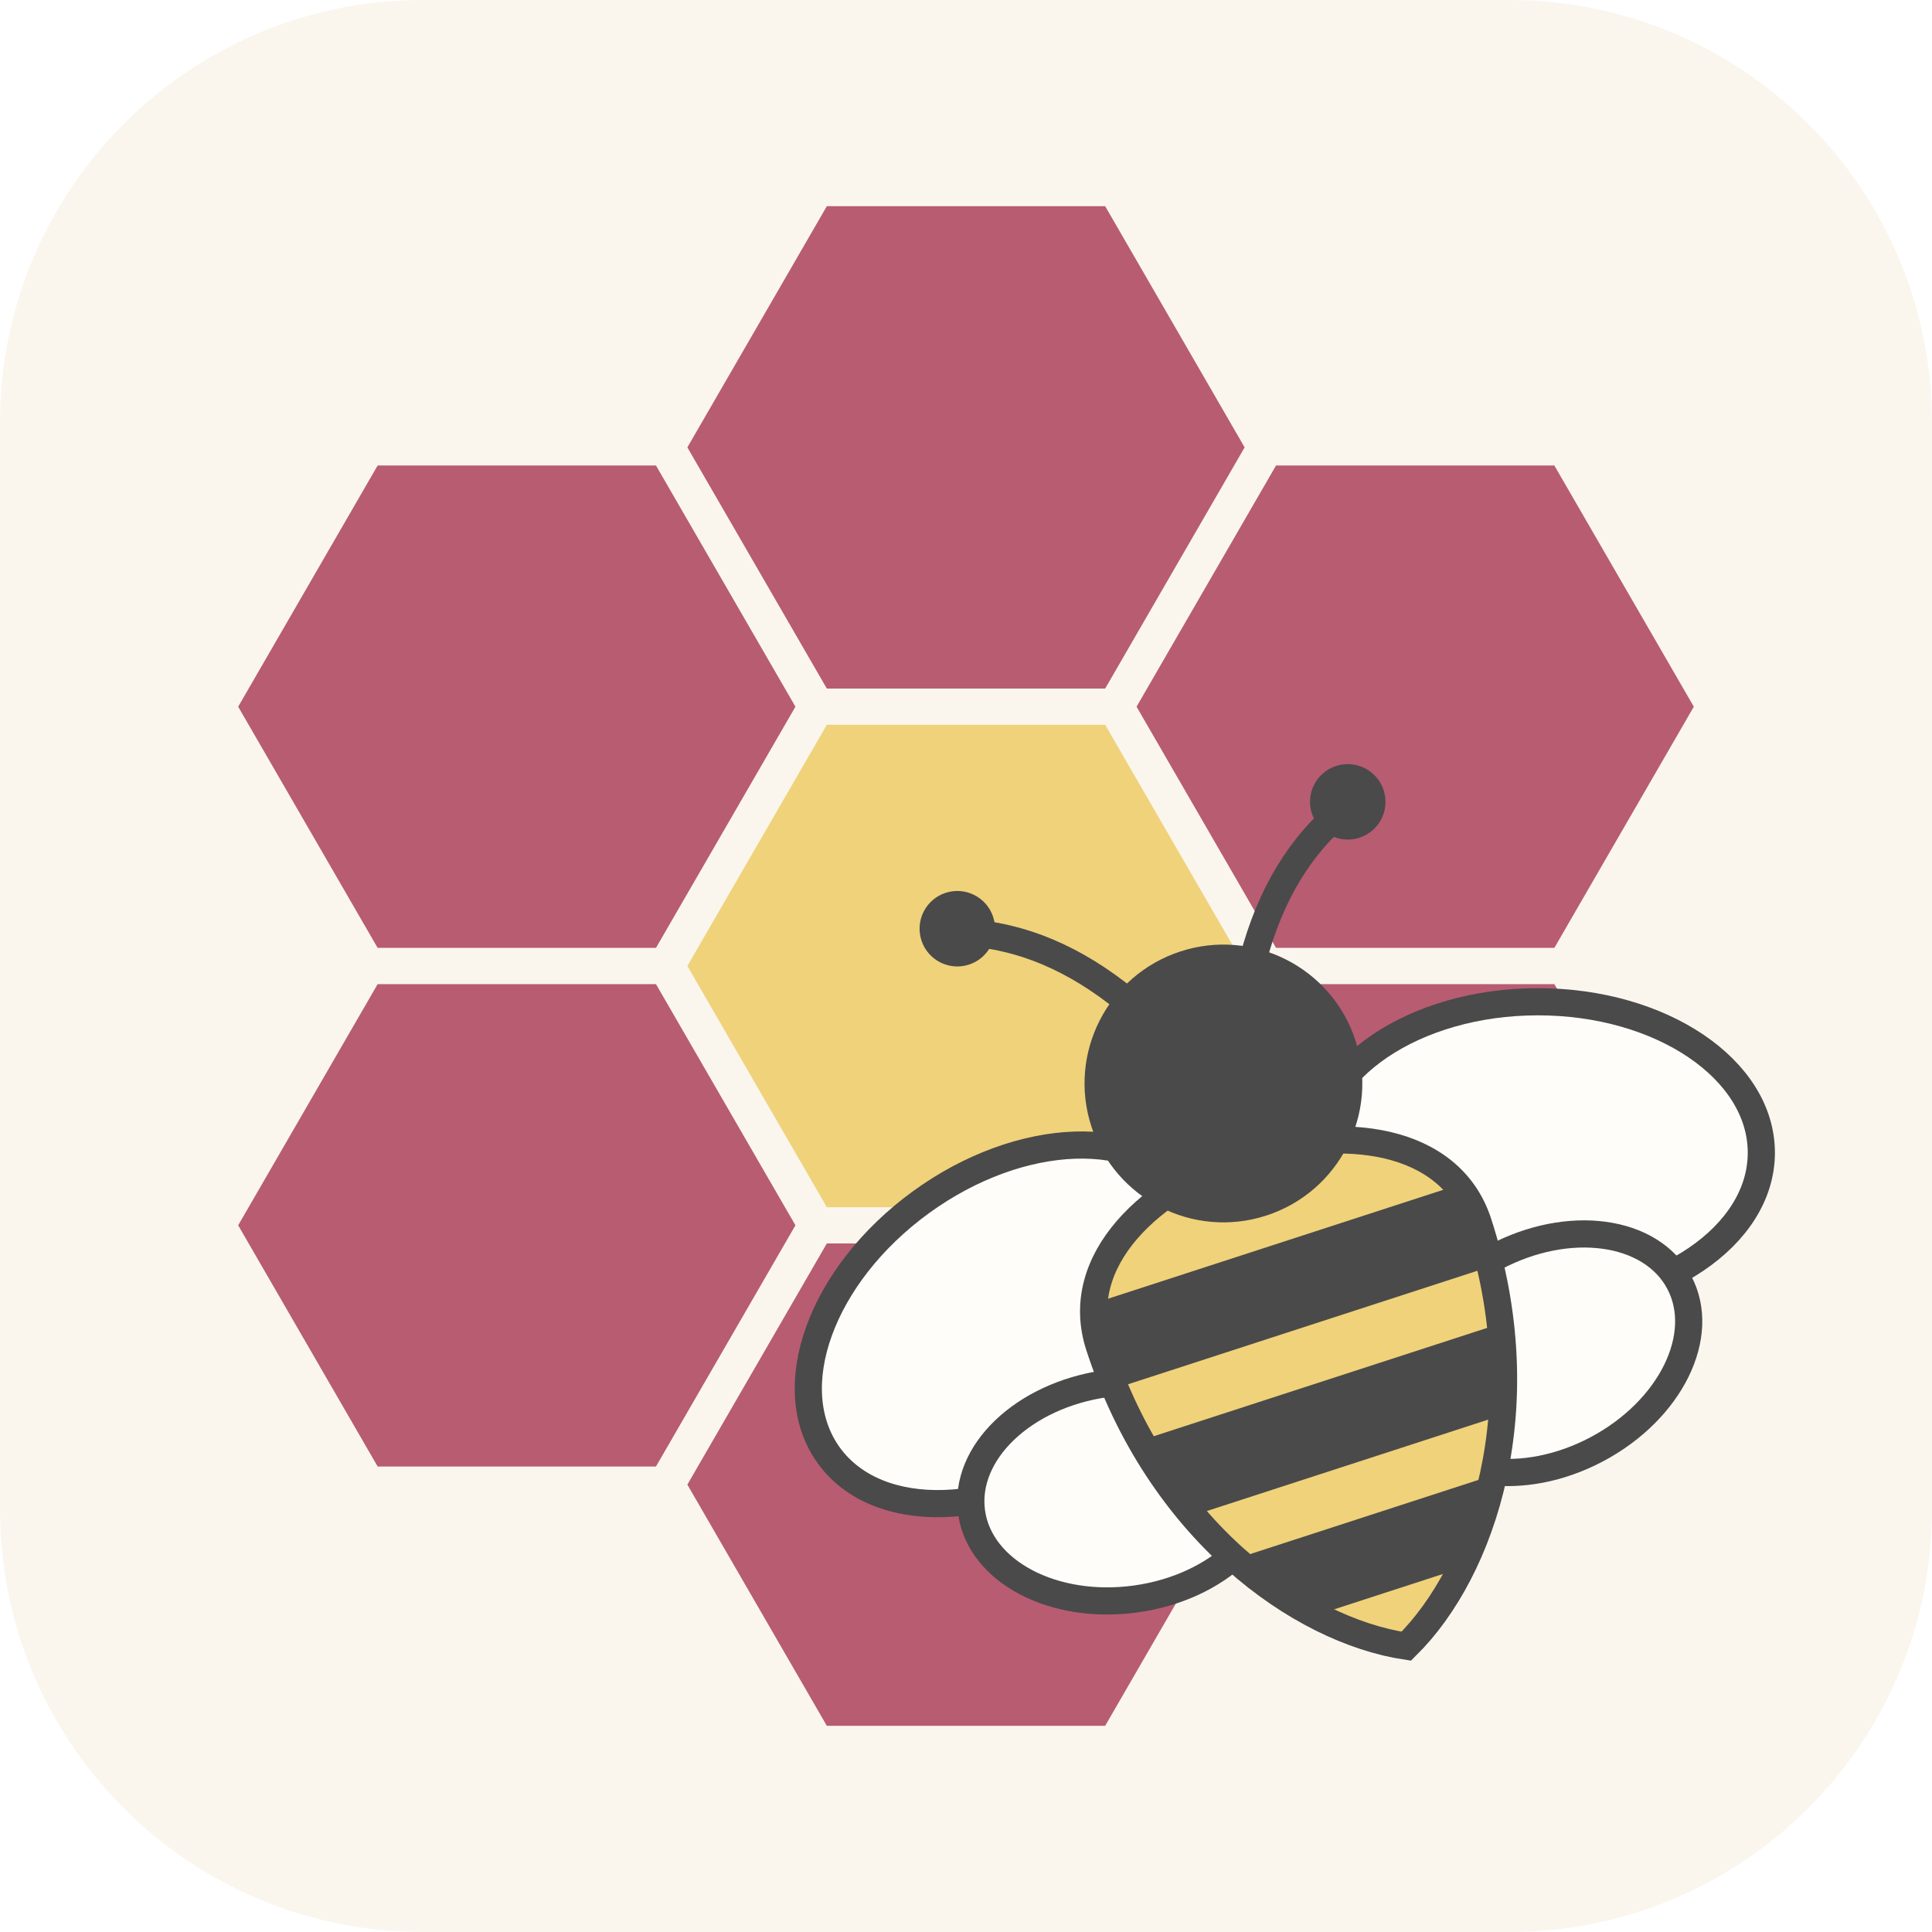
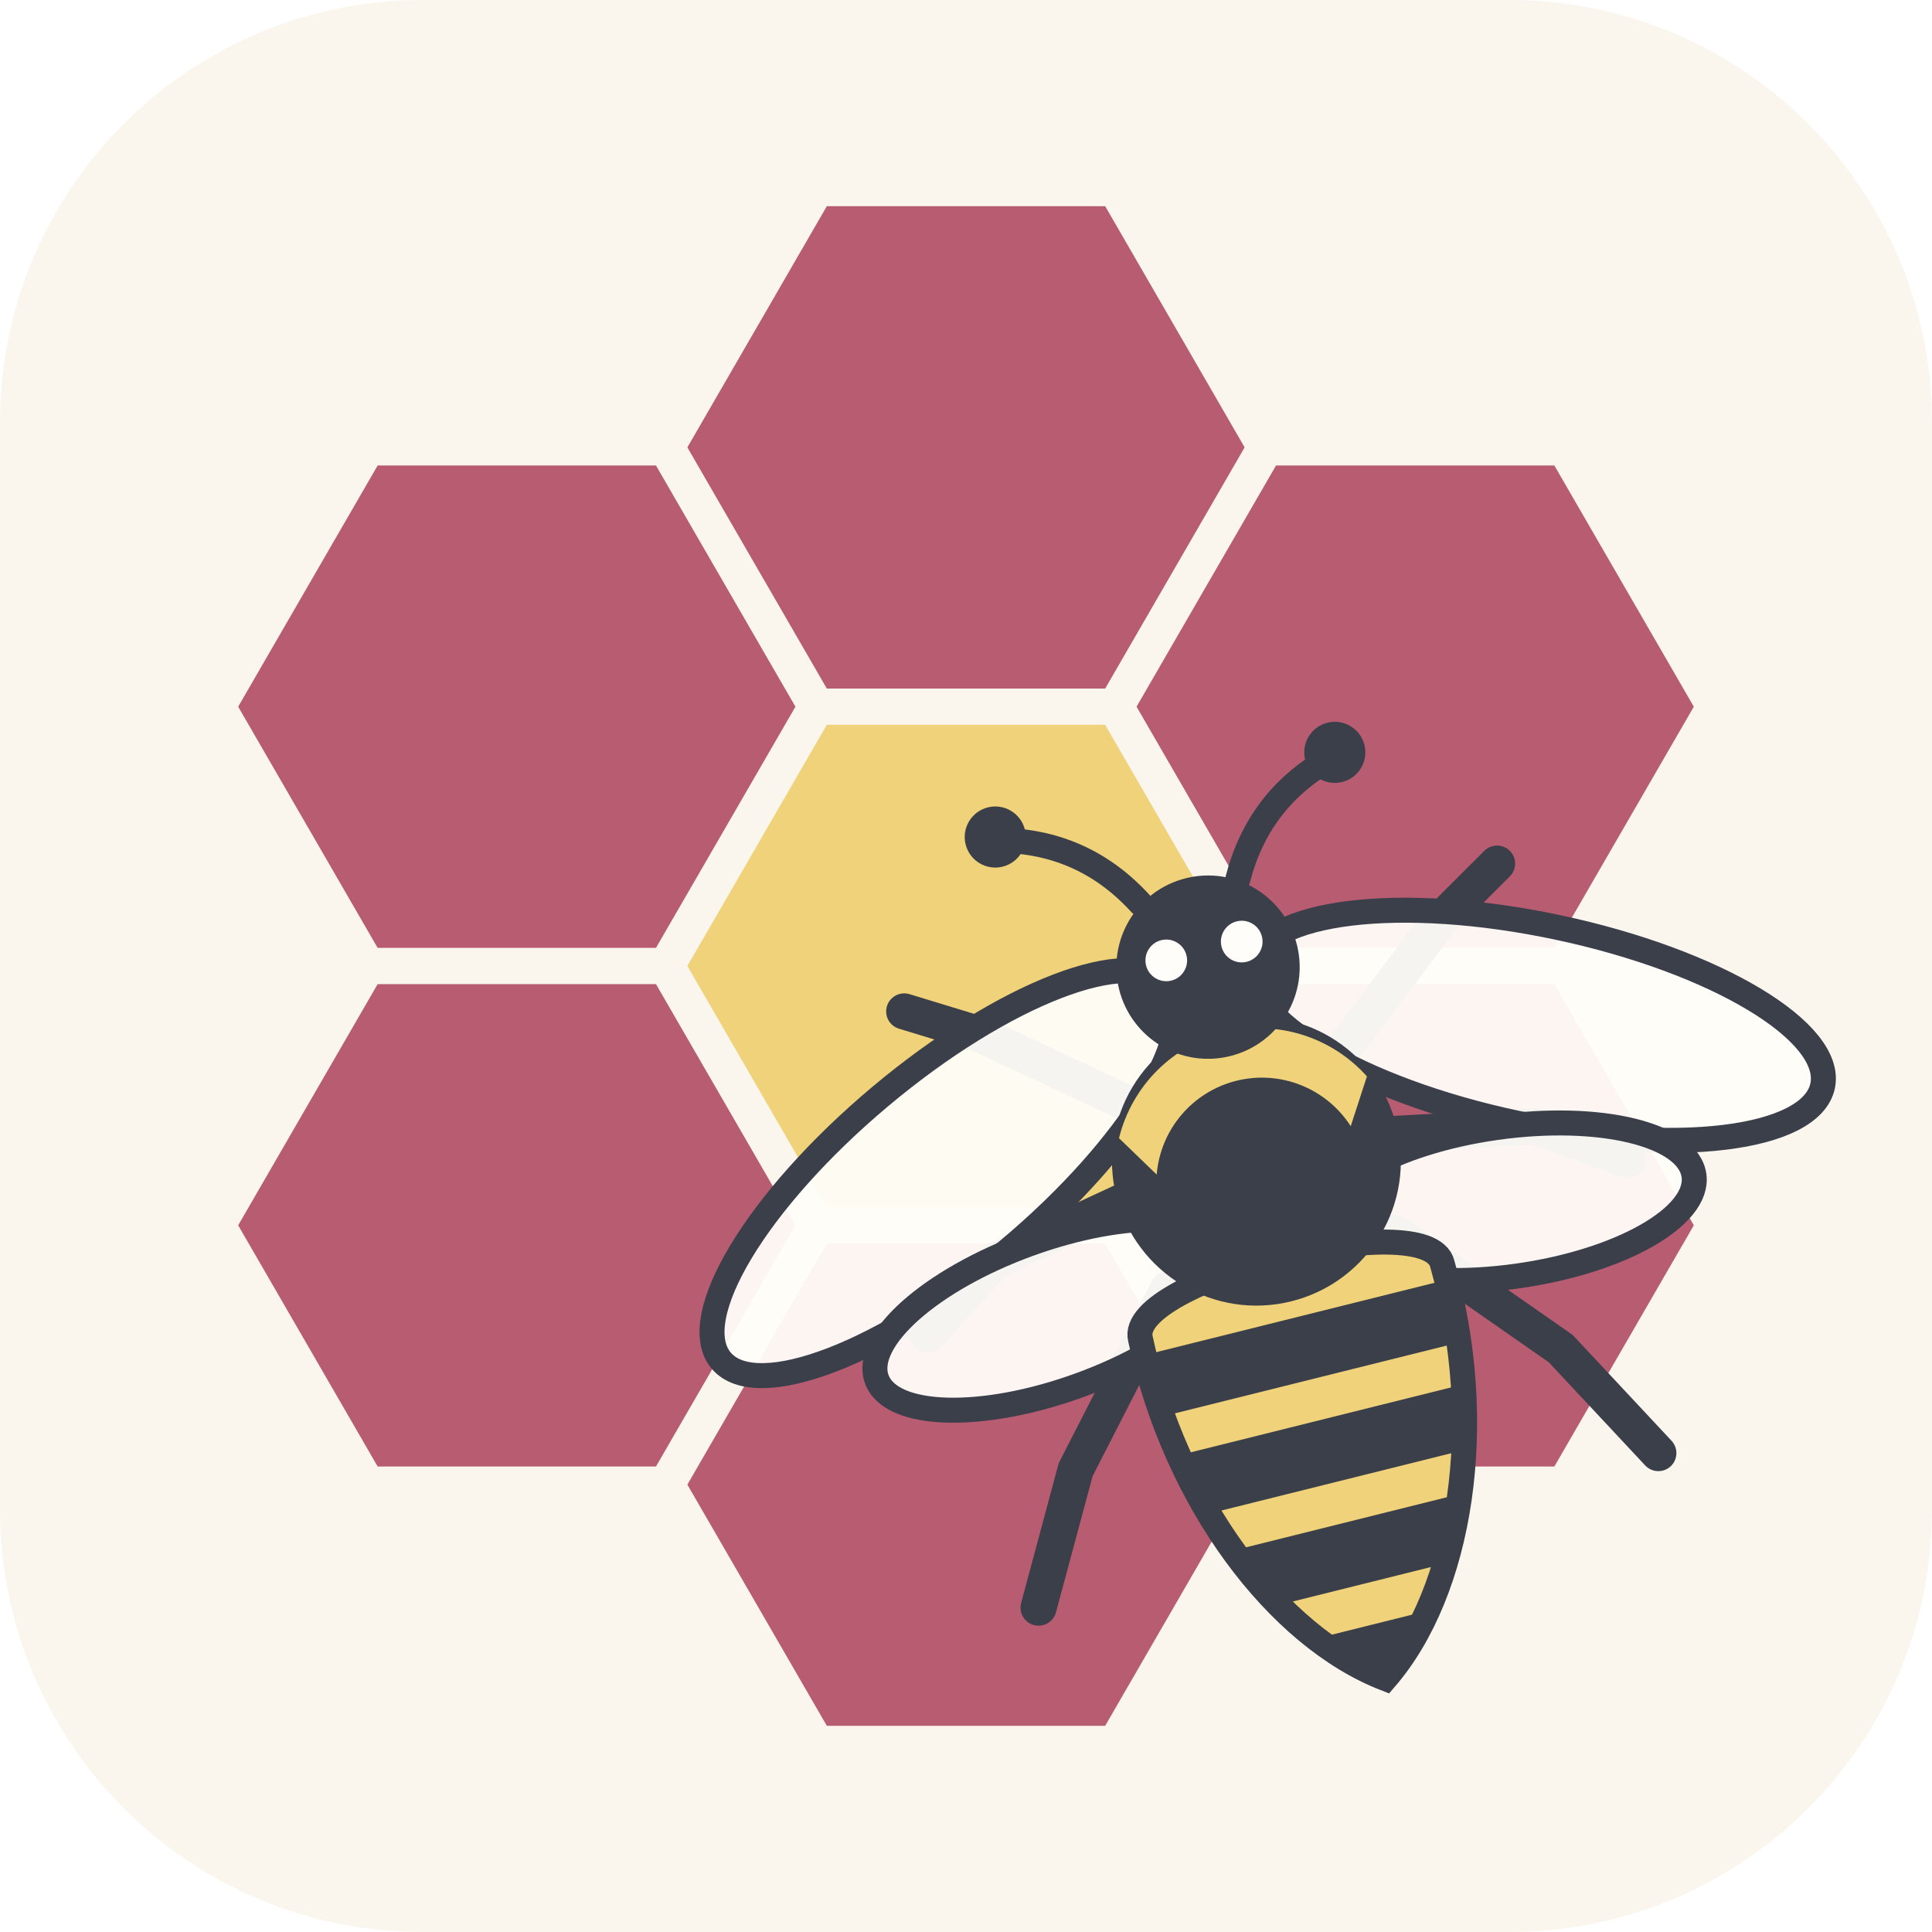
<svg xmlns="http://www.w3.org/2000/svg" viewBox="0 0 64 64">
  <rect width="64" height="64" rx="14" fill="#FAF6EE" />
  <polygon points="41.23,32.00 36.61,39.99 27.39,39.99 22.77,32.00 27.39,24.01 36.61,24.01" fill="#EFD27A" />
  <polygon points="56.11,40.59 51.49,48.58 42.27,48.58 37.65,40.59 42.27,32.60 51.49,32.60" fill="#B85C72" />
  <polygon points="41.23,49.18 36.61,57.17 27.39,57.17 22.77,49.18 27.39,41.19 36.61,41.19" fill="#B85C72" />
  <polygon points="26.35,40.59 21.73,48.58 12.51,48.58 7.89,40.59 12.51,32.60 21.73,32.60" fill="#B85C72" />
  <polygon points="26.35,23.41 21.73,31.40 12.51,31.40 7.89,23.41 12.51,15.42 21.73,15.42" fill="#B85C72" />
  <polygon points="41.23,14.82 36.61,22.81 27.39,22.81 22.77,14.82 27.39,6.83 36.61,6.83" fill="#B85C72" />
  <polygon points="56.11,23.41 51.49,31.40 42.27,31.40 37.65,23.41 42.27,15.42 51.49,15.42" fill="#B85C72" />
-   <g transform="translate(43 43.5) rotate(-18) scale(1)">
-     <clipPath id="bbody">
-       <path d="M-6.6 -1 C-6.6 -7 6.6 -7 6.6 -1 C6.6 5.4 3.2 10 0 11.6 C-3.2 10 -6.6 5.4 -6.6 -1 Z" />
+   <g transform="translate(43 44) rotate(-14) scale(.92)">
+     <clipPath id="babd">
+       <path d="M-5.6 -1 C-5.6 -3.2 5.6 -3.2 5.6 -1 C5.8 5 3.4 10.6 0 13 C-3.4 10.6 -5.8 5 -5.6 -1 Z" />
    </clipPath>
-     <ellipse cx="-9.2" cy="-2.6" rx="7.4" ry="5" fill="#FFFDF9" stroke="#4A4A4A" stroke-width=".9" transform="rotate(-18 -9.2 -2.6)" />
-     <ellipse cx="9.2" cy="-2.6" rx="7.4" ry="5" fill="#FFFDF9" stroke="#4A4A4A" stroke-width=".9" transform="rotate(18 9.2 -2.6)" />
-     <ellipse cx="-7.4" cy="3.8" rx="5" ry="3.6" fill="#FFFDF9" stroke="#4A4A4A" stroke-width=".9" transform="rotate(10 -7.4 3.8)" />
-     <ellipse cx="7.4" cy="3.8" rx="5" ry="3.6" fill="#FFFDF9" stroke="#4A4A4A" stroke-width=".9" transform="rotate(-10 7.4 3.8)" />
-     <path d="M-6.6 -1 C-6.6 -7 6.6 -7 6.6 -1 C6.6 5.4 3.2 10 0 11.6 C-3.2 10 -6.6 5.4 -6.6 -1 Z" fill="#EFD27A" />
-     <g clip-path="url(#bbody)">
-       <rect x="-9" y="-2.4" width="18" height="2.9" fill="#4A4A4A" />
-       <rect x="-9" y="2.4" width="18" height="2.9" fill="#4A4A4A" />
-       <rect x="-9" y="7.1" width="18" height="2.6" fill="#4A4A4A" />
+     <path d="M-4.2 -9.5 L-8.5 -13 L-11 -14.5" fill="none" stroke="#3B3F4A" stroke-width="1.3" stroke-linecap="round" stroke-linejoin="round" />
+     <path d="M-4.8 -6 L-10 -5 L-13 -3" fill="none" stroke="#3B3F4A" stroke-width="1.3" stroke-linecap="round" stroke-linejoin="round" />
+     <path d="M-4.2 -2.5 L-9 3 L-11.5 7.5" fill="none" stroke="#3B3F4A" stroke-width="1.3" stroke-linecap="round" stroke-linejoin="round" />
+     <path d="M4.2 -9.5 L8.5 -13 L11 -14.5" fill="none" stroke="#3B3F4A" stroke-width="1.3" stroke-linecap="round" stroke-linejoin="round" />
+     <path d="M4.8 -6 L10 -5 L13 -3" fill="none" stroke="#3B3F4A" stroke-width="1.3" stroke-linecap="round" stroke-linejoin="round" />
+     <path d="M4.2 -2.5 L9 3 L11.5 7.5" fill="none" stroke="#3B3F4A" stroke-width="1.3" stroke-linecap="round" stroke-linejoin="round" />
+     <ellipse cx="-11" cy="-8.5" rx="10.5" ry="3.6" fill="#FFFDF9" fill-opacity=".95" stroke="#3B3F4A" stroke-width=".9" transform="rotate(-26 -11 -8.5)" />
+     <ellipse cx="11" cy="-8.5" rx="10.5" ry="3.6" fill="#FFFDF9" fill-opacity=".95" stroke="#3B3F4A" stroke-width=".9" transform="rotate(26 11 -8.5)" />
+     <ellipse cx="-8.4" cy="-2.6" rx="6.8" ry="2.7" fill="#FFFDF9" fill-opacity=".95" stroke="#3B3F4A" stroke-width=".9" transform="rotate(-6 -8.4 -2.6)" />
+     <ellipse cx="8.4" cy="-2.6" rx="6.8" ry="2.7" fill="#FFFDF9" fill-opacity=".95" stroke="#3B3F4A" stroke-width=".9" transform="rotate(6 8.4 -2.6)" />
+     <path d="M-5.6 -1 C-5.6 -3.2 5.6 -3.2 5.6 -1 C5.8 5 3.4 10.6 0 13 C-3.4 10.6 -5.8 5 -5.6 -1 Z" fill="#EFD27A" />
+     <g clip-path="url(#babd)">
+       <rect x="-8" y="-0.4" width="16" height="2.3" fill="#3B3F4A" />
+       <rect x="-8" y="3.4" width="16" height="2.3" fill="#3B3F4A" />
+       <rect x="-8" y="7.2" width="16" height="2.3" fill="#3B3F4A" />
+       <rect x="-8" y="11" width="16" height="2.3" fill="#3B3F4A" />
    </g>
-     <path d="M-6.6 -1 C-6.6 -7 6.6 -7 6.6 -1 C6.6 5.4 3.2 10 0 11.6 C-3.2 10 -6.6 5.4 -6.6 -1 Z" fill="none" stroke="#4A4A4A" stroke-width=".9" />
-     <circle cx="0" cy="-8" r="4.6" fill="#4A4A4A" />
-     <path d="M-2.2 -11.6 q-1.8 -2.8 -4.4 -3.8" fill="none" stroke="#4A4A4A" stroke-width=".9" stroke-linecap="round" />
-     <circle cx="-6.8" cy="-15.6" r="1.25" fill="#4A4A4A" />
-     <path d="M2.2 -11.6 q1.8 -2.8 4.4 -3.8" fill="none" stroke="#4A4A4A" stroke-width=".9" stroke-linecap="round" />
-     <circle cx="6.8" cy="-15.6" r="1.25" fill="#4A4A4A" />
+     <path d="M-5.6 -1 C-5.6 -3.2 5.6 -3.2 5.6 -1 C5.8 5 3.4 10.6 0 13 C-3.4 10.6 -5.8 5 -5.6 -1 Z" fill="none" stroke="#3B3F4A" stroke-width=".9" />
+     <circle cx="0" cy="-6.2" r="5.2" fill="#3B3F4A" />
+     <path d="M-4.6 -8.2 A5.2 5.2 0 0 1 4.6 -8.2 L3.6 -6.6 A3.8 3.8 0 0 0 -3.6 -6.6 Z" fill="#EFD27A" />
+     <circle cx="0" cy="-13.4" r="3.3" fill="#3B3F4A" />
+     <circle cx="-1.4" cy="-14" r=".75" fill="#FFFDF9" />
+     <circle cx="1.4" cy="-14" r=".75" fill="#FFFDF9" />
+     <path d="M-1.8 -16.2 q-1.4 -2.6 -4.2 -3.4" fill="none" stroke="#3B3F4A" stroke-width=".9" stroke-linecap="round" />
+     <circle cx="-6.3" cy="-19.8" r="1.1" fill="#3B3F4A" />
+     <path d="M1.8 -16.2 q1.4 -2.6 4.2 -3.4" fill="none" stroke="#3B3F4A" stroke-width=".9" stroke-linecap="round" />
+     <circle cx="6.3" cy="-19.8" r="1.1" fill="#3B3F4A" />
  </g>
</svg>
